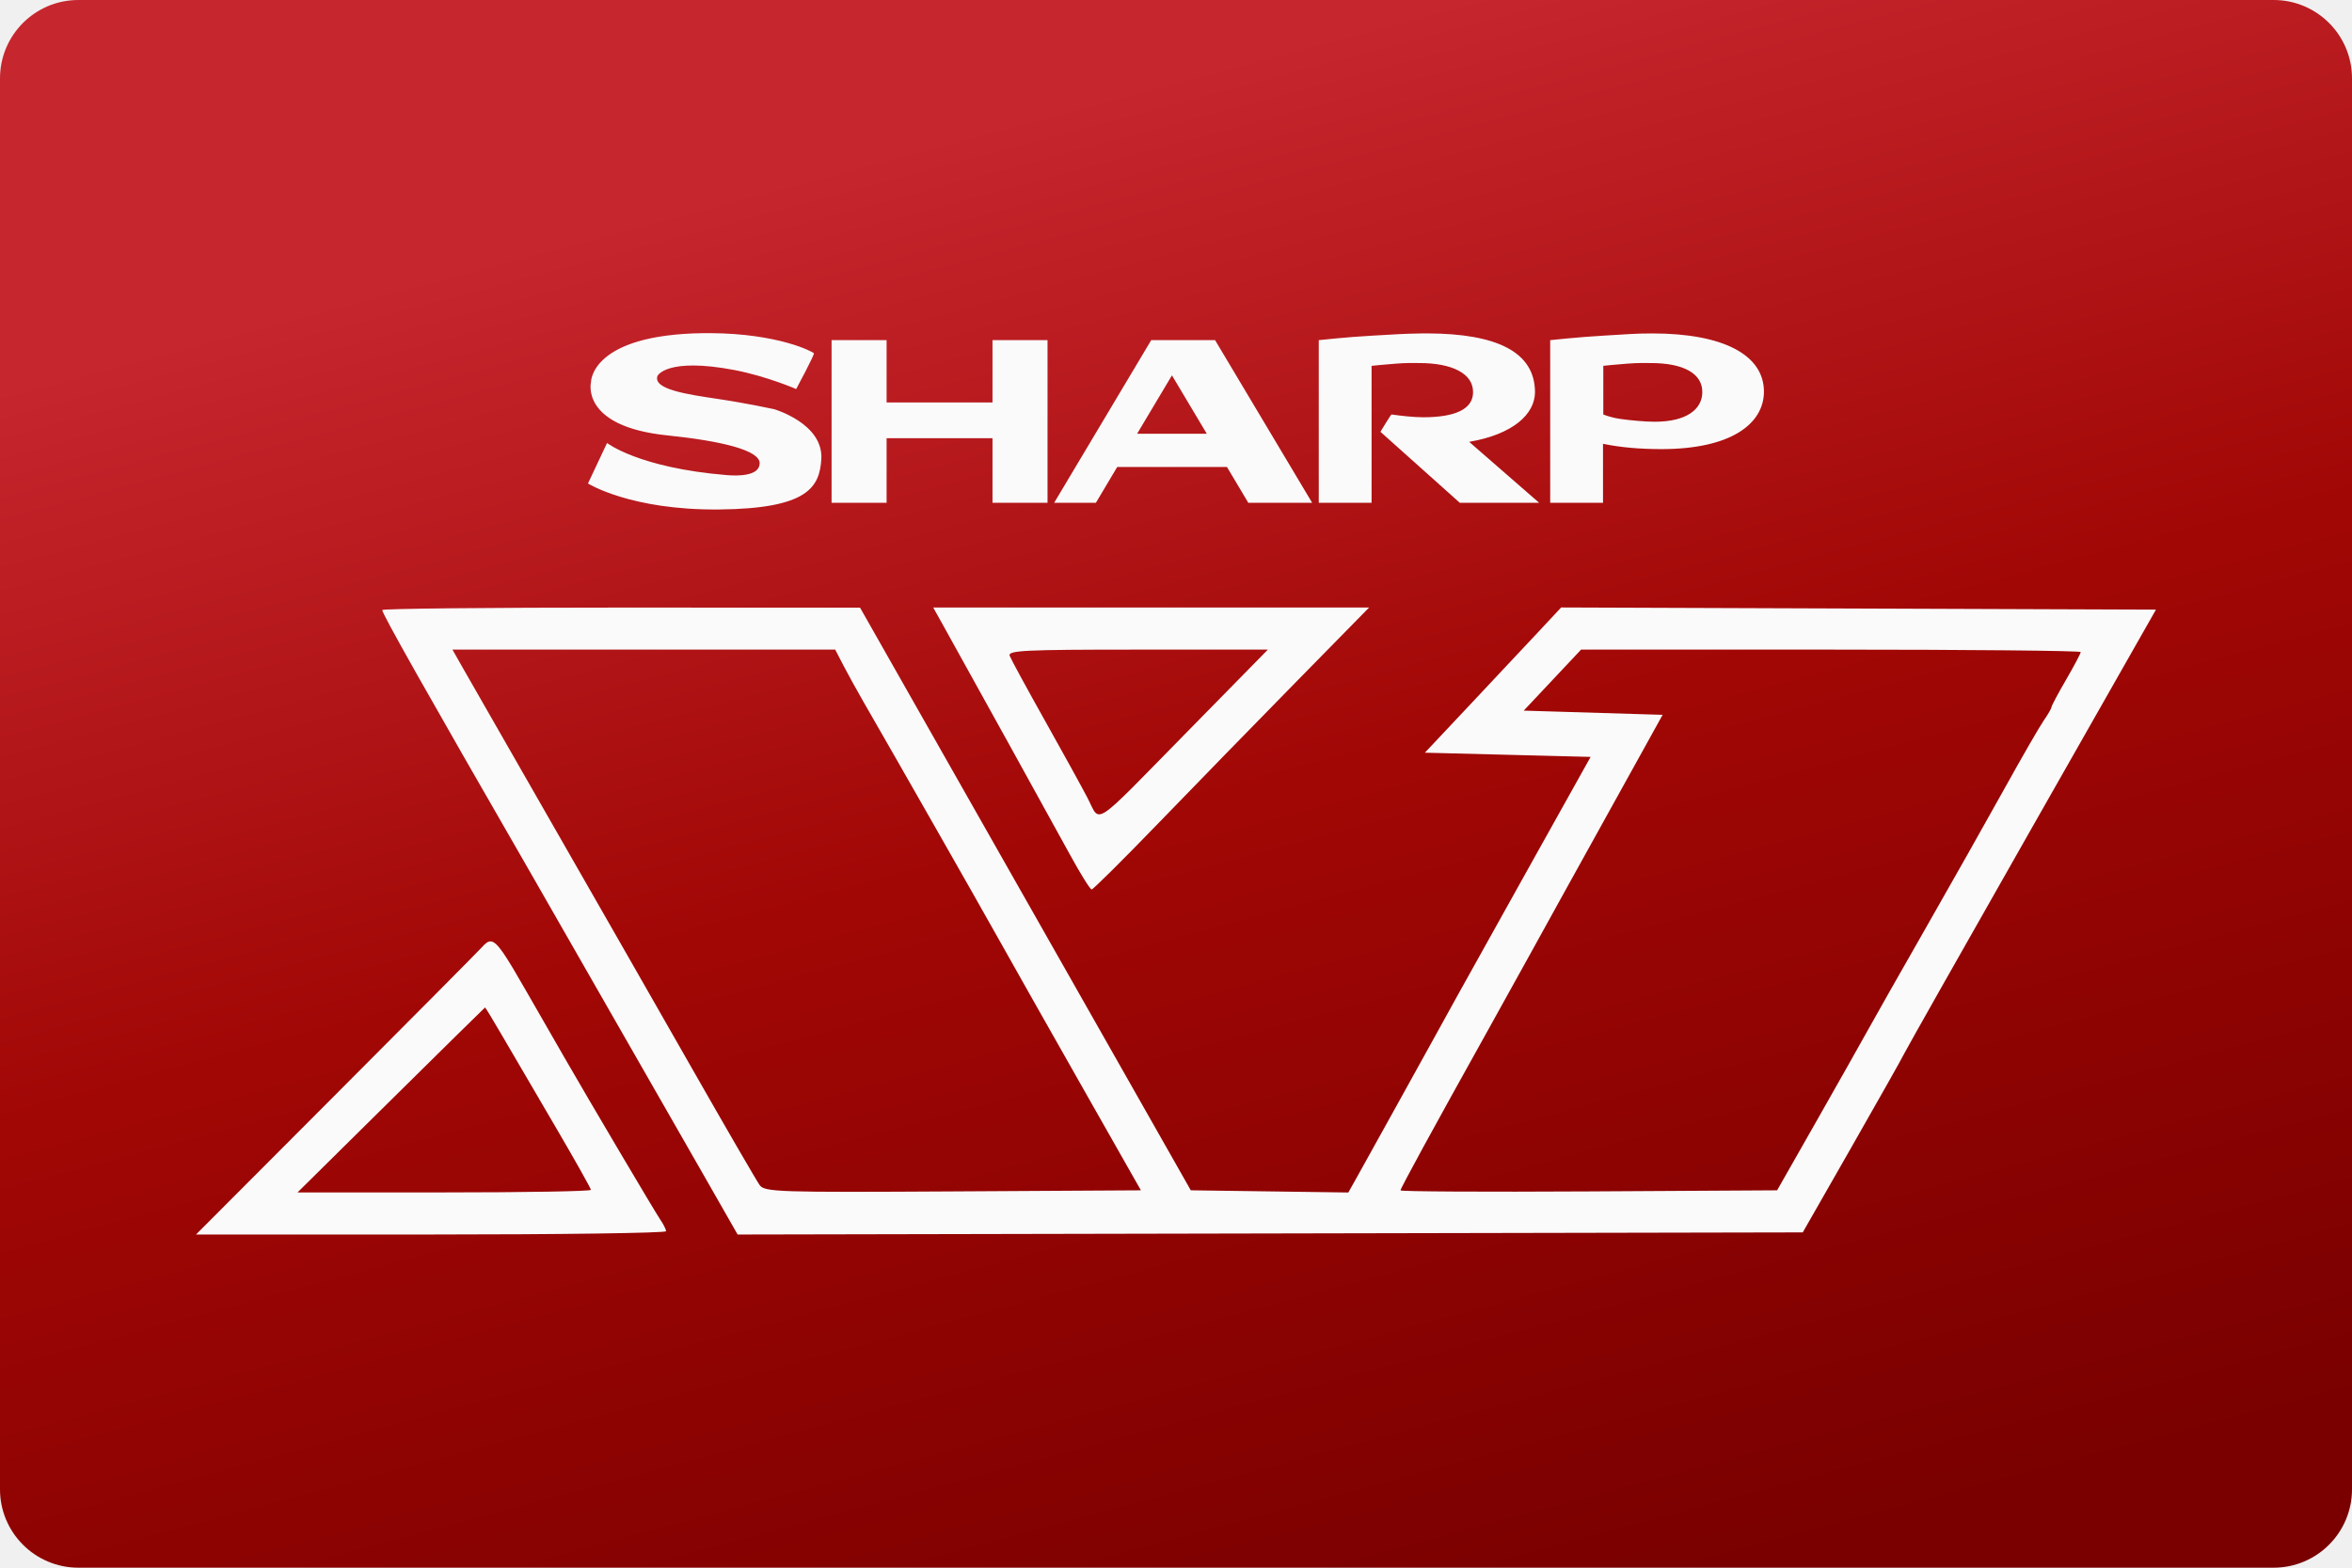
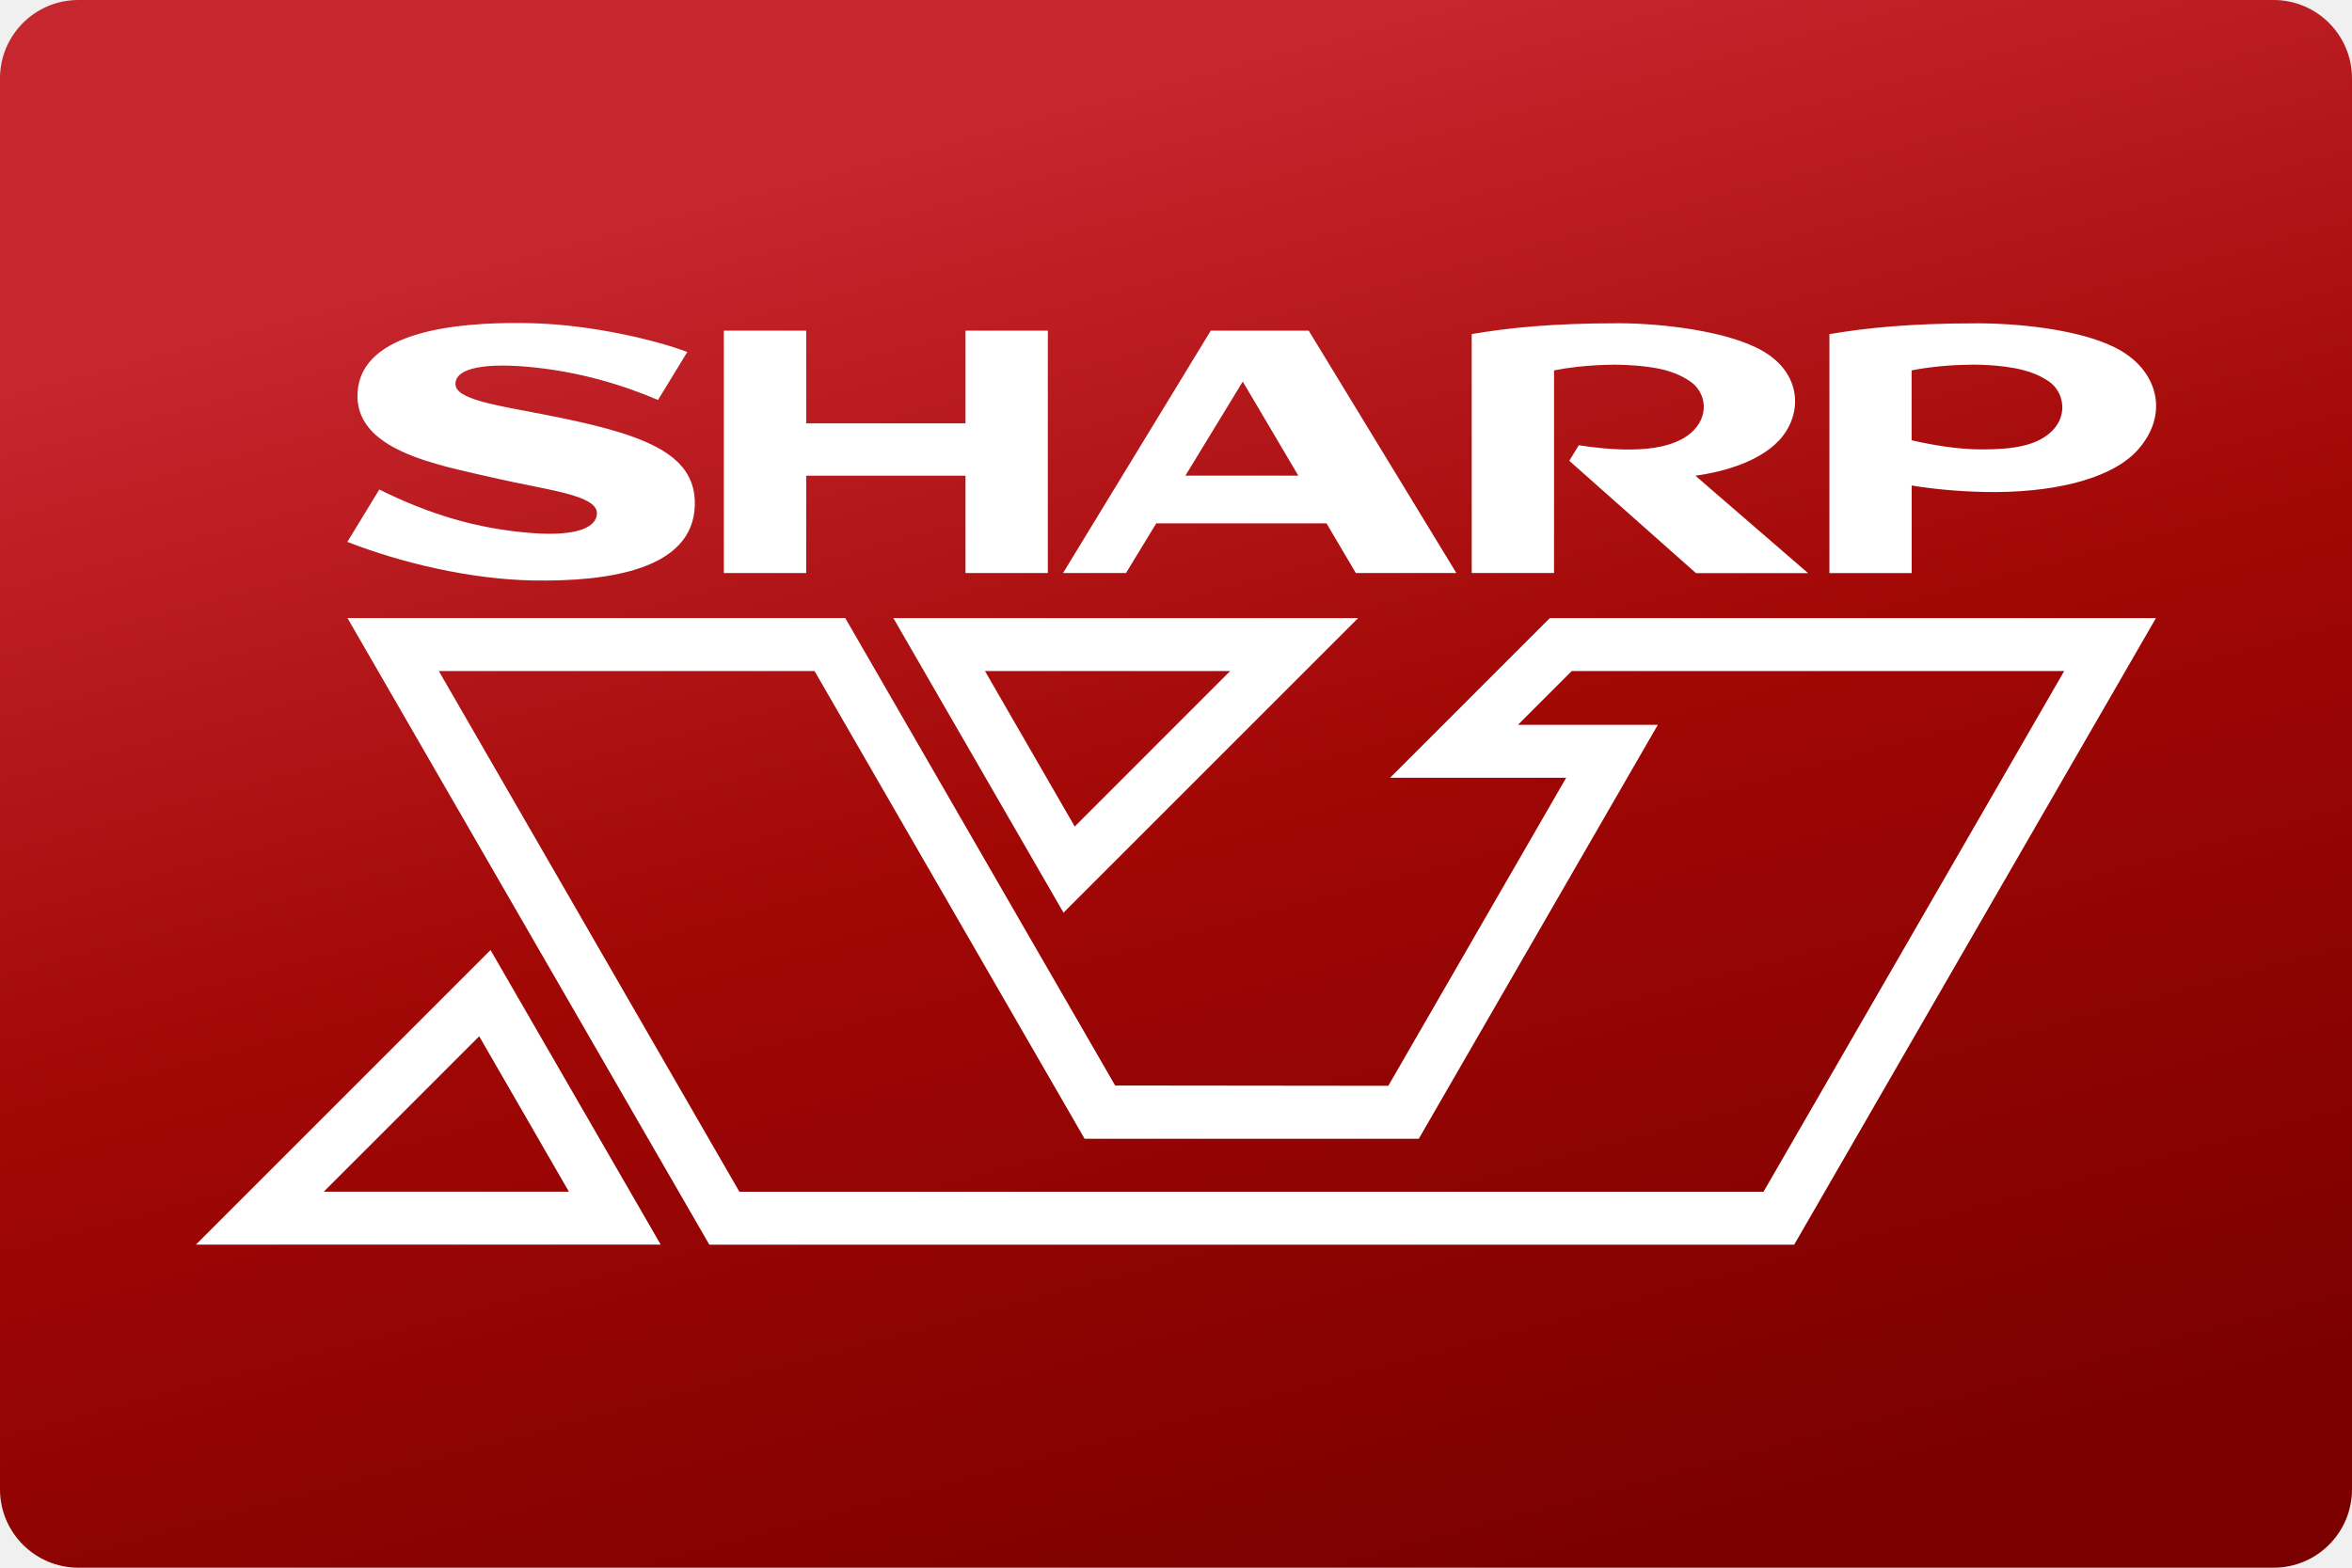
- <svg xmlns="http://www.w3.org/2000/svg" width="480" height="320" version="1.1" viewBox="0 0 480 320">
+ <svg xmlns="http://www.w3.org/2000/svg" width="480" height="320" version="1.1" viewBox="0 0 480 320" xml:space="preserve">
  <defs>
-     <linearGradient id="a" x1="100.55" x2="78.441" y1="82.502" y2="2.35e-16" gradientTransform="scale(3.7795)" gradientUnits="userSpaceOnUse">
+     <linearGradient id="a" x1="100.6" x2="78.44" y1="82.5" y2="2.35e-16" gradientTransform="scale(3.78)" gradientUnits="userSpaceOnUse">
      <stop stop-color="#7a0000" offset="0" />
      <stop stop-color="#a10705" offset=".55" />
      <stop stop-color="#c6262e" offset="1" />
    </linearGradient>
  </defs>
-   <rect width="480" height="320" ry="16" fill="url(#a)" stroke-linecap="square" stroke-linejoin="round" stroke-width="2" style="paint-order:stroke fill markers" />
-   <style type="text/css">.st0{fill:#FC0C18;}
- 	.st1{fill:#FC0C18;}</style>
-   <g transform="matrix(3.7795 0 0 3.7795 0 18)" fill="#fafafa">
-     <path transform="matrix(.26458 0 0 .26458 -.00025 0)" d="m144.96 50.002c-0.451-0.003-0.909-0.001-1.375 0.004-23.08 0.285-22.967 9.98-22.967 9.98s-2.314 9.069 15.631 10.895c11.004 1.141 18.847 3.022 18.791 5.703-0.056 2.681-4.683 2.568-6.715 2.397-18.001-1.483-24.434-6.559-24.434-6.559l-3.894 8.27s8.69 5.476 26.748 5.305c18.058-0.171 20.54-4.506 20.879-10.324 0.395-7.244-9.648-10.152-9.648-10.152s-5.531-1.197-11.23-2.053c-6.602-0.97-13.43-1.997-12.584-4.678 0-0.114 1.919-3.878 15.744-1.254 6.715 1.312 12.584 3.877 12.584 3.877s3.781-7.016 3.611-7.301c-0.164-0.276-7.159-4.03-21.141-4.109zm146.48 0.055c-0.448-2e-3 -0.901 5.12e-4 -1.361 0.006-3.724 0.057-5.023 0.172-10.102 0.457-5.192 0.285-10.834 0.912-10.834 0.912v33.195h10.777v-27.947s2.653-0.286 5.023-0.457c2.37-0.171 2.989-0.115 4.738-0.115 6.602 0 11.062 2.111 10.949 6.047-0.056 3.308-3.556 5.019-10.158 5.019-1.975 0-4.459-0.285-6.49-0.57-0.113 0-2.256 3.535-2.256 3.535l16.195 14.488h16.195l-14.277-12.434c8.972-1.54 13.375-5.647 13.432-10.096 0-8.344-7.945-11.978-21.832-12.041zm45.814 0.006c-3.724 0-5.023 0.172-10.102 0.457-5.079 0.285-10.777 0.912-10.777 0.912v33.195h10.777v-12.035c3.555 0.741 7.617 1.084 11.906 1.084 14.277 0 20.823-5.19 20.936-11.578 0.113-7.7-8.407-12.035-22.74-12.035zm-167.54 1.369v33.195h11.23v-13.176h21.613v13.176h11.229v-33.195h-11.229v12.719h-21.613v-12.719zm65.234 0-19.807 33.195h8.52l4.346-7.301h22.402l4.346 7.301h13.035l-19.807-33.195h-4.514zm99.832 4.67c0.67-0.007 1.262 0.006 2.137 0.006 6.602 0 10.609 2.111 10.496 6.047-0.056 3.308-3.103 5.932-9.705 5.932-1.975 0-5.023-0.285-6.998-0.57-2.031-0.285-3.498-0.912-3.498-0.912v-9.924h-0.057s2.651-0.286 5.021-0.457c1.185-0.086 1.933-0.114 2.603-0.121zm-95.6 2.516 7.109 11.922h-14.221z" style="paint-order:stroke fill markers" />
-     <path transform="matrix(.26458 0 0 .26458 -.00025 0)" d="m318.61 106-4.615 4.945c-2.54 2.72-8.799 9.389-13.908 14.822l-9.291 9.877 33.826 0.859-12.229 21.904c-6.725 12.047-13.295 23.833-14.596 26.195-1.3 2.362-3.434 6.228-4.742 8.59s-5.157 9.319-8.555 15.461c-3.396 6.141-6.884 12.427-7.752 13.967l-1.576 2.801-16.074-0.225-16.074-0.223-33.748-59.469-33.75-59.465-48.76-0.016c-26.817-8e-3 -48.758 0.217-48.758 0.498 0 0.779 8.874 16.507 30.246 53.602 3.65 6.336 27.116 47.315 35.537 62.061l6.748 11.814 108.69-0.219 108.69-0.217 10.061-17.609c5.533-9.684 10.325-18.186 10.648-18.895 0.324-0.707 12.016-21.386 25.982-45.953l25.393-44.666-60.695-0.221zm-128.15 0.012 1.795 3.221c4.58 8.212 22.653 40.9 26.119 47.242 2.13 3.897 4.119 7.086 4.418 7.086 0.299 0 6.427-6.087 13.621-13.527 7.193-7.441 19.81-20.39 28.039-28.775l14.961-15.246h-44.477zm-98.119 8.59h78.113l1.67 3.221c0.918 1.772 2.784 5.154 4.146 7.516 6.851 11.886 22.725 39.753 27.398 48.1 2.909 5.197 10.664 18.918 17.232 30.492l11.943 21.045-38.354 0.223c-35.778 0.209-38.428 0.123-39.451-1.287-0.604-0.833-6.826-11.563-13.826-23.846-6.999-12.283-19.929-34.893-28.73-50.246-8.803-15.354-16.936-29.559-18.074-31.566zm139.83 0h26.588l-16.861 17.178c-19.347 19.709-17.231 18.321-19.949 13.1-1.168-2.244-5.11-9.402-8.762-15.908-3.65-6.505-6.855-12.4-7.121-13.1-0.42-1.104 2.989-1.27 26.105-1.27zm90.506 0h50.984c28.041 0 50.984 0.225 50.984 0.5 0 0.274-1.339 2.807-2.978 5.629s-2.982 5.339-2.982 5.594c0 0.256-0.711 1.492-1.58 2.746-0.87 1.254-4.472 7.499-8.006 13.877-3.534 6.378-10.732 19.132-15.996 28.344-5.263 9.212-10.656 18.725-11.986 21.139-1.33 2.414-6.021 10.725-10.424 18.467l-8.008 14.078-38.43 0.223c-21.138 0.123-38.432 0.028-38.432-0.213 0-0.422 6.501-12.33 18.061-33.08 3.027-5.433 6.669-12.001 8.094-14.6 1.425-2.598 4.629-8.399 7.117-12.887 2.489-4.488 8.056-14.537 12.373-22.332l7.85-14.172-28.348-0.859 5.854-6.227zm-222.5 59.564c-0.604-0.045-1.145 0.428-1.844 1.205-0.744 0.827-14.171 14.355-29.84 30.062l-28.486 28.561h47.961c26.378 0 47.961-0.301 47.961-0.668 0-0.367-0.527-1.431-1.17-2.363-1.019-1.474-14.526-24.319-19.607-33.16-0.986-1.716-4.475-7.791-7.754-13.5-4.263-7.424-5.893-10.037-7.221-10.137zm-1.182 13.482c0.064-0.02 1.636 2.571 3.492 5.76 1.857 3.189 6.692 11.458 10.744 18.375 4.052 6.917 7.367 12.813 7.367 13.1 0 0.287-13.473 0.521-29.939 0.521h-29.938l19.078-18.859c10.494-10.373 19.132-18.876 19.195-18.896z" style="paint-order:stroke fill markers" />
-   </g>
+   <rect width="480" height="320" ry="16" fill="url(#a)" />
+   <path d="m106.4 65.94c-13.15-0.13-32.53 1.662-33.42 14.01-0.87 12.03 16.3 14.91 27.57 17.54 10.98 2.561 21.27 3.477 21.27 7.277 0 2.673-3.623 4.768-13.22 4.043-11.56-0.87-21.39-4.025-31.19-8.889l-6.521 10.69c10.87 4.251 25.14 7.666 37.99 7.875 15.28 0.258 32.53-2.206 32.92-15.3 0.338-10.92-10.98-14.73-30.89-18.6-9.711-1.884-17.96-3.059-17.96-6.199 0-3.478 6.668-4.381 16.12-3.383 8.938 0.95 17.36 3.285 25.22 6.635l5.975-9.791c-6.345-2.416-19.44-5.523-31.32-5.861-0.814-0.023-1.664-0.04-2.541-0.049zm223.9 0.045c-13.67 0-22.46 0.933-29.95 2.205v48.78h16.8v-41.37c6.055-1.192 12.19-1.224 14.49-1.111 6.667 0.29 10.42 1.337 13.43 3.463 3.108 2.206 3.944 7.102-0.082 10.5-3.011 2.528-9.129 4.525-22.79 2.432l-1.934 3.172 25.85 22.93h22.88l-23-19.89c5.524-0.725 13.9-2.93 17.89-8.164 4.01-5.25 3.463-12.93-4.219-17.33-7.166-4.106-20.84-5.619-29.37-5.619zm73.1 0.014c-13.67 0-22.58 0.933-30.05 2.205v48.78h16.79v-17.88c5.202 0.87 11.71 1.368 17.34 1.336 13.75-0.113 23.96-3.35 28.62-8.406 6.619-7.214 4.396-15.93-3.221-20.42-6.844-4.058-19.65-5.619-29.49-5.619zm-156.3 1.492-30.15 49.47h12.85l6.168-10.13h34.75l5.975 10.13h20.52l-30.13-49.47h-19.98zm-99.38 0.004v49.47h16.81v-19.87h32.51v19.87h16.8v-49.47h-16.8v18.92h-32.51v-18.92h-16.81zm254.6 6.941c1.002-0.008 1.823 0.009 2.395 0.033 6.699 0.29 10.61 1.418 13.53 3.463 3.011 2.142 4.026 7.23-0.08 10.6-2.899 2.383-7.149 3.221-13.83 3.205-4.944-0.016-10.05-0.919-14.21-1.869v-14.27c4.541-0.894 9.191-1.136 12.2-1.16zm-148.7 3.441 11.34 19.21h-23.04l11.71-19.21zm-182.7 48.29 73.84 127.9h221.4l73.83-127.9h-123.7l-32.59 32.59h35.93l-36.3 62.88-55.75-0.062-55.08-95.42h-101.6zm111.4 0 34.72 60.13 60.13-60.13h-94.85zm-92.71 10.8h76.62l55.12 95.48h68.2l48.78-84.49h-28.55l10.99-10.99h100.5l-61.37 106.3h-209l-61.35-106.3zm111.4 0h50.05l-31.73 31.74-18.32-31.74zm-100.9 56.96-60.13 60.13h94.86l-34.73-60.13zm-2.313 17.6 18.31 31.73h-50.04l31.73-31.73z" fill="#fff" />
</svg>
